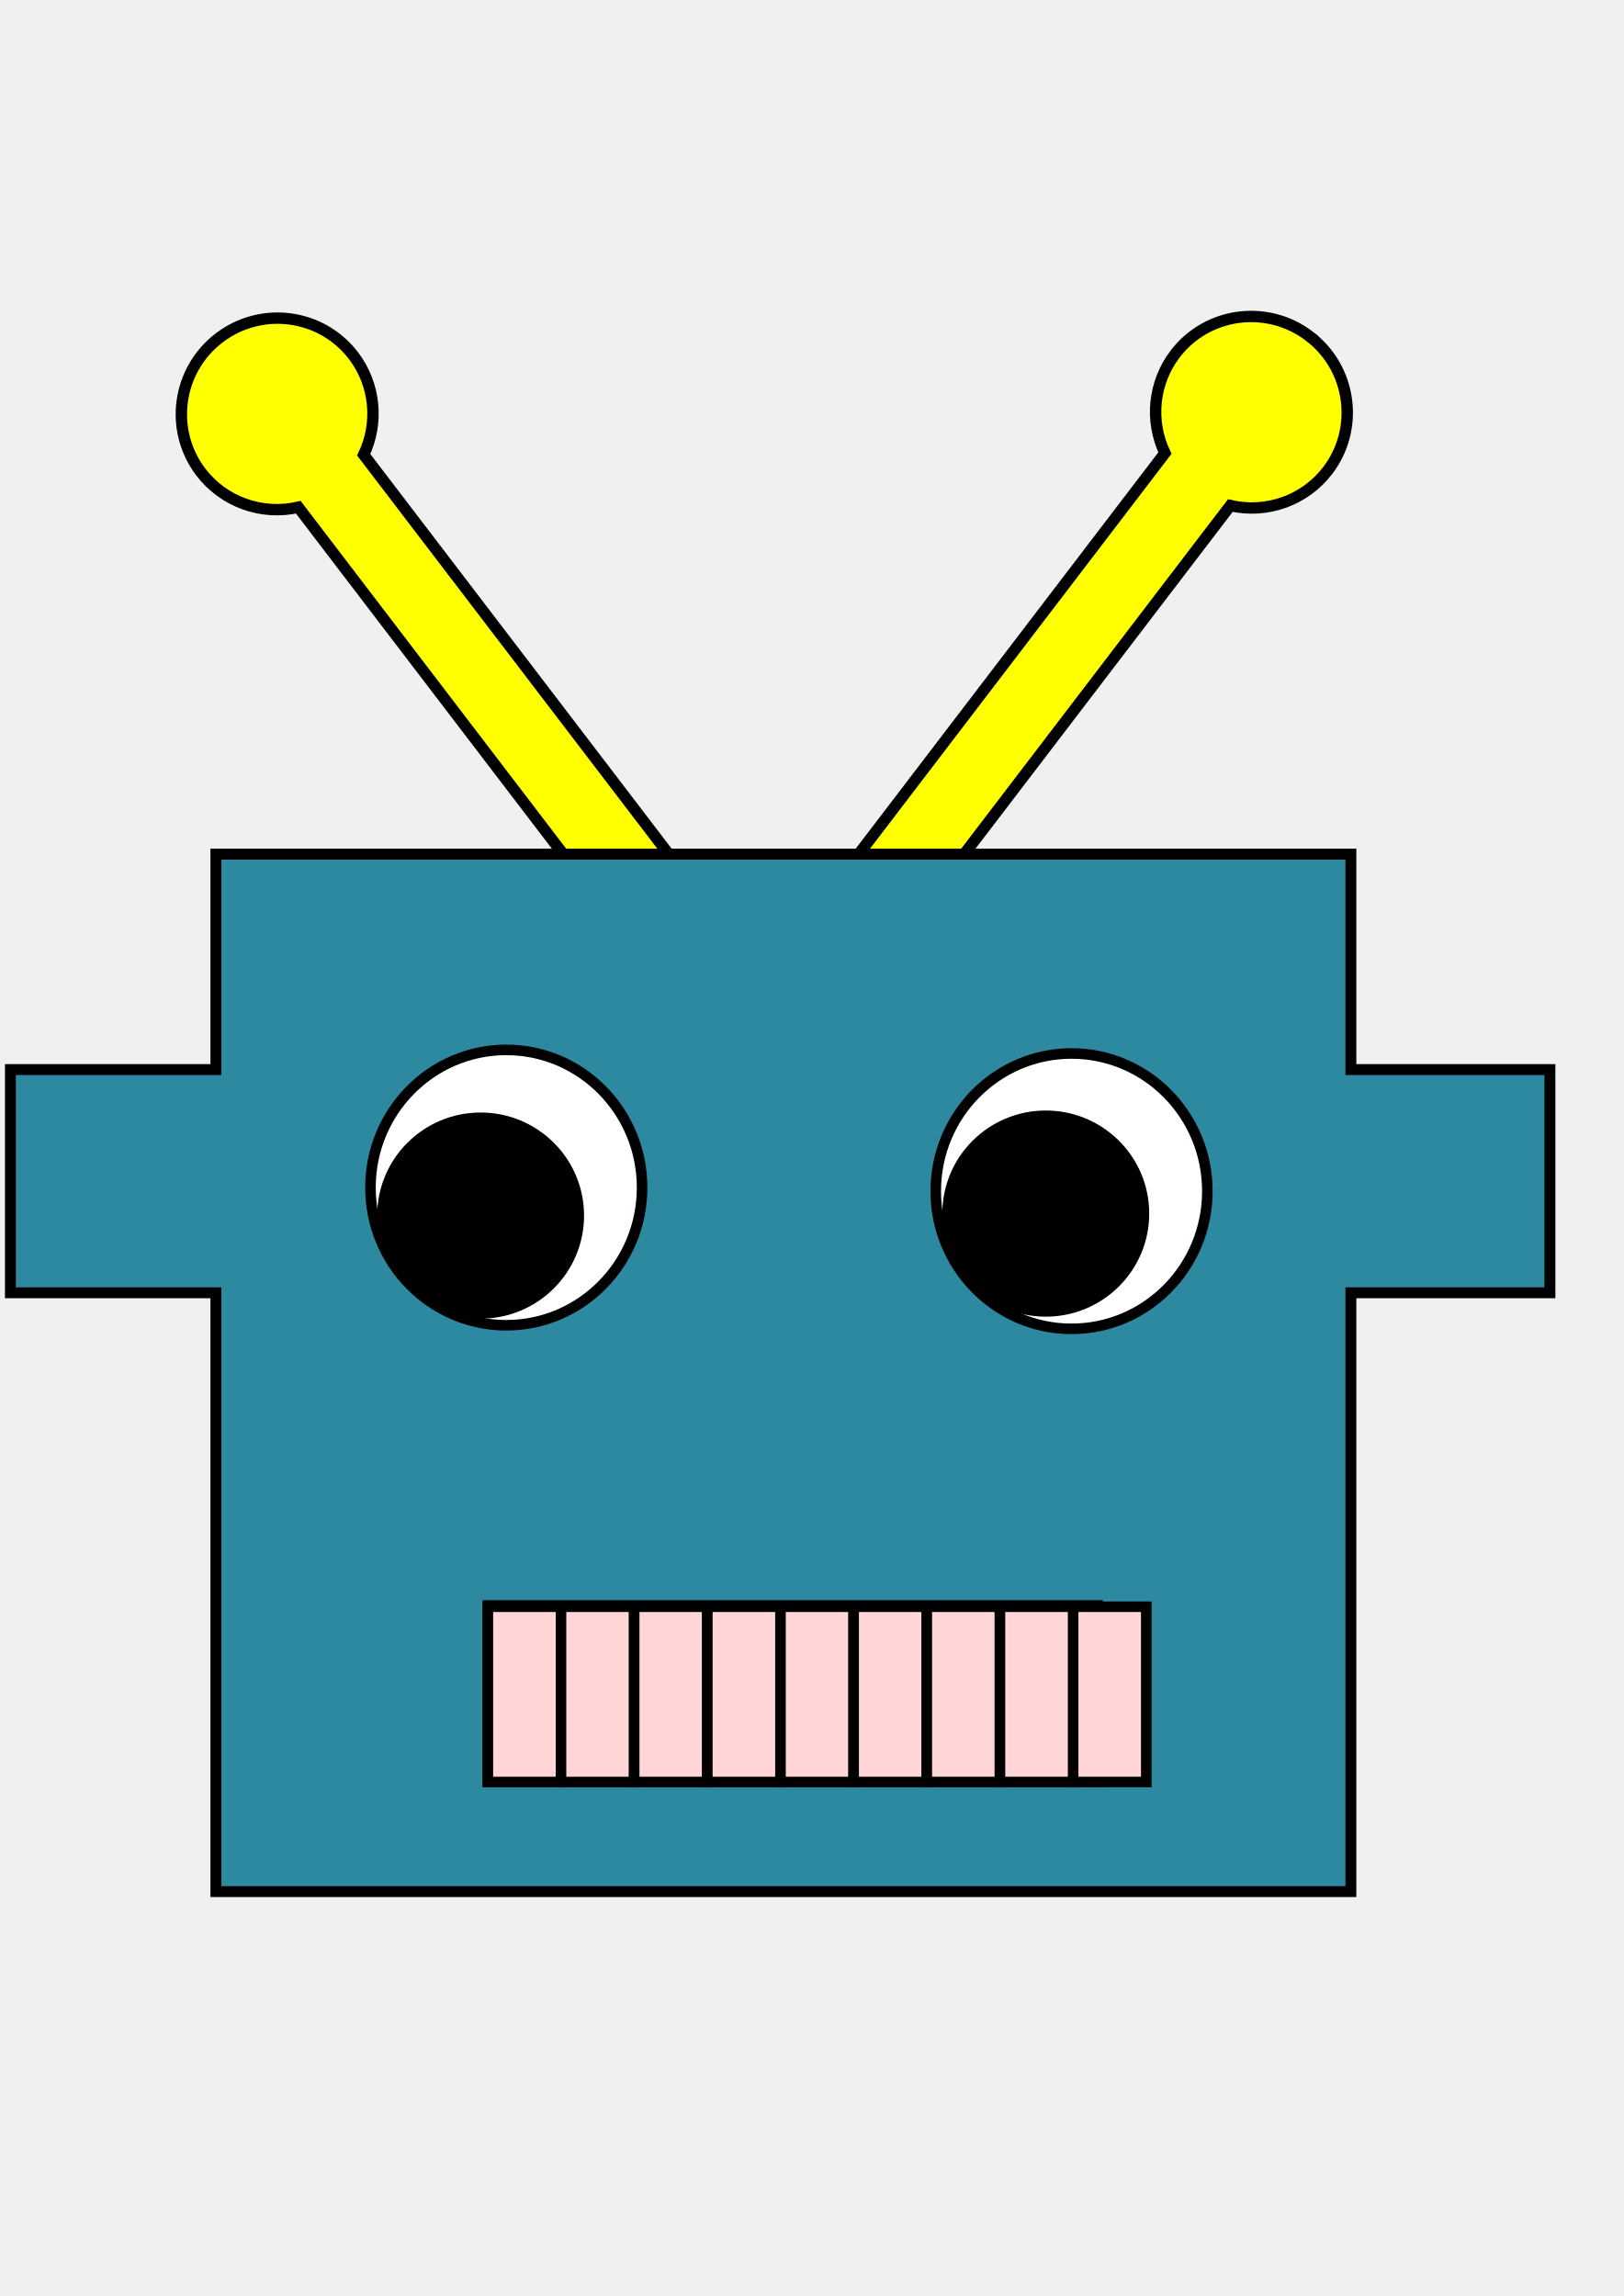
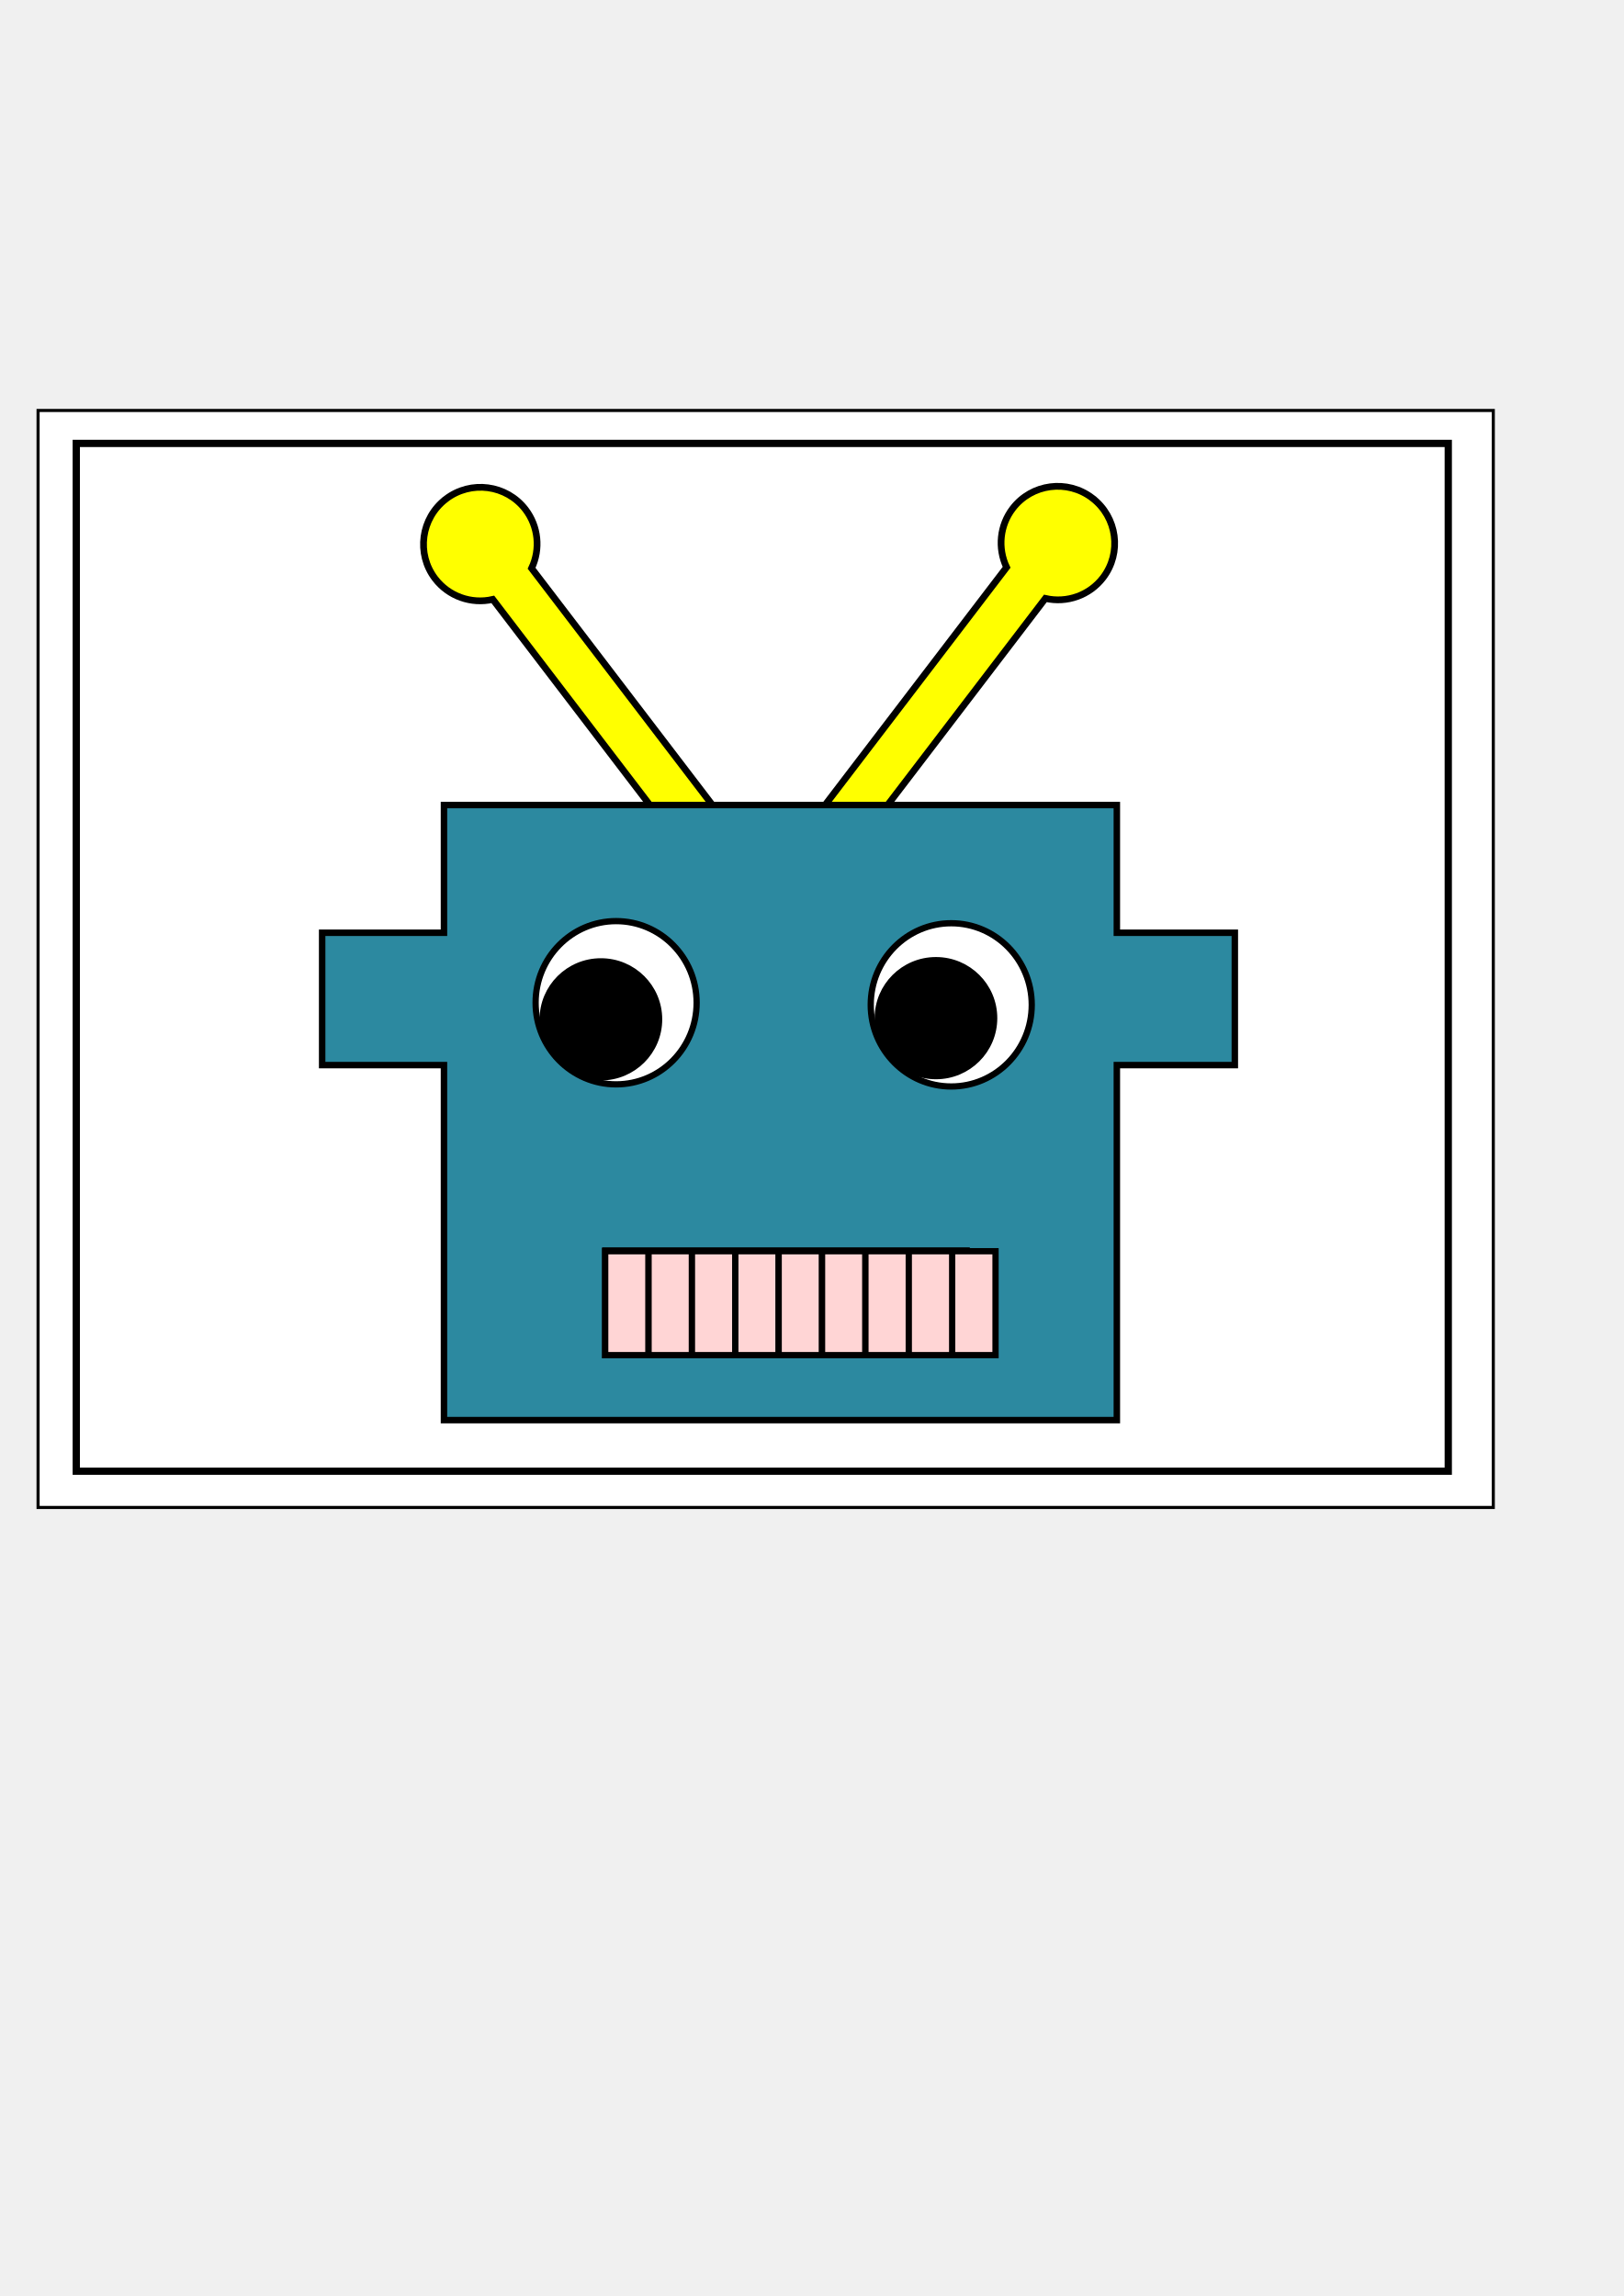
<svg xmlns="http://www.w3.org/2000/svg" width="210mm" height="297mm" viewBox="0 0 210 297" version="1.1" id="svg5">
  <defs id="defs2">
    <linearGradient id="linearGradient872">
      <stop style="stop-color:#000000;stop-opacity:1;" offset="0" id="stop870" />
    </linearGradient>
  </defs>
  <g id="layer1">
-     <path id="rect31" style="fill:#ffff00;fill-rule:evenodd;stroke:#000000;stroke-width:1.471;stroke-miterlimit:4;stroke-dasharray:none;stroke-opacity:1" d="M 28.344,43.711 A 12.372,12.414 48.027 0 0 25.989,61.083 12.372,12.414 48.027 0 0 38.58,65.615 L 84.96,126.363 93.575,119.779 47.038,58.825 A 12.372,12.414 48.027 0 0 45.714,46.006 12.372,12.414 48.027 0 0 28.344,43.711 Z" />
-     <path id="rect31-3" style="fill:#ffff00;fill-rule:evenodd;stroke:#000000;stroke-width:1.471;stroke-miterlimit:4;stroke-dasharray:none;stroke-opacity:1" d="m 169.358,43.496 a 12.414,12.372 41.973 0 1 2.355,17.372 12.414,12.372 41.973 0 1 -12.591,4.531 l -46.38,60.748 -8.615,-6.585 46.537,-60.953 a 12.414,12.372 41.973 0 1 1.324,-12.819 12.414,12.372 41.973 0 1 17.371,-2.295 z" />
-     <path id="rect1076" style="fill:#2c89a0;stroke:#000000;stroke-width:1.411;stroke-miterlimit:4;stroke-dasharray:none;stroke-opacity:1" d="m 27.922,110.487 v 27.867 H 1.346 v 28.874 H 27.922 v 77.463 H 174.716 v -77.463 h 25.739 v -28.874 h -25.739 v -27.867 z" />
-     <ellipse style="fill:#ffffff;stroke:#000000;stroke-width:1.365;stroke-miterlimit:4;stroke-dasharray:none;stroke-opacity:1" id="path1302" cx="65.479" cy="153.619" rx="17.565" ry="17.81" />
-     <ellipse style="fill:#ffffff;stroke:#000000;stroke-width:1.365;stroke-miterlimit:4;stroke-dasharray:none;stroke-opacity:1" id="path1302-6" cx="138.587" cy="154.083" rx="17.565" ry="17.81" />
-     <ellipse style="fill:#000000;stroke:#000000;stroke-width:1.619;stroke-miterlimit:4;stroke-dasharray:none;stroke-opacity:1" id="path1355" cx="62.16" cy="157.243" rx="12.569" ry="12.524" />
-     <ellipse style="fill:#000000;stroke:#000000;stroke-width:1.619;stroke-miterlimit:4;stroke-dasharray:none;stroke-opacity:1" id="path1355-5" cx="135.254" cy="156.984" rx="12.569" ry="12.524" />
-     <rect style="fill:#ffd5d5;stroke:#000000;stroke-width:1.365;stroke-miterlimit:4;stroke-dasharray:none;stroke-opacity:1" id="rect1430" width="78.858" height="22.836" x="63.097" y="207.675" />
-     <rect style="fill:#ffd5d5;stroke:#000000;stroke-width:1.365;stroke-miterlimit:4;stroke-dasharray:none;stroke-opacity:1" id="rect1757-93" width="9.462" height="22.672" x="138.79" y="207.839" />
-     <rect style="fill:#ffd5d5;stroke:#000000;stroke-width:1.365;stroke-miterlimit:4;stroke-dasharray:none;stroke-opacity:1" id="rect1757" width="9.462" height="22.672" x="63.097" y="207.839" />
-     <rect style="fill:#ffd5d5;stroke:#000000;stroke-width:1.365;stroke-miterlimit:4;stroke-dasharray:none;stroke-opacity:1" id="rect1757-5" width="9.462" height="22.672" x="72.558" y="207.839" />
-     <rect style="fill:#ffd5d5;stroke:#000000;stroke-width:1.365;stroke-miterlimit:4;stroke-dasharray:none;stroke-opacity:1" id="rect1757-6" width="9.462" height="22.672" x="82.02" y="207.839" />
-     <rect style="fill:#ffd5d5;stroke:#000000;stroke-width:1.365;stroke-miterlimit:4;stroke-dasharray:none;stroke-opacity:1" id="rect1757-2" width="9.462" height="22.672" x="91.482" y="207.839" />
-     <rect style="fill:#ffd5d5;stroke:#000000;stroke-width:1.365;stroke-miterlimit:4;stroke-dasharray:none;stroke-opacity:1" id="rect1757-9" width="9.462" height="22.672" x="100.944" y="207.839" />
-     <rect style="fill:#ffd5d5;stroke:#000000;stroke-width:1.365;stroke-miterlimit:4;stroke-dasharray:none;stroke-opacity:1" id="rect1757-1" width="9.462" height="22.672" x="110.405" y="207.839" />
-     <rect style="fill:#ffd5d5;stroke:#000000;stroke-width:1.365;stroke-miterlimit:4;stroke-dasharray:none;stroke-opacity:1" id="rect1757-27" width="9.462" height="22.672" x="119.867" y="207.839" />
-     <rect style="fill:#ffd5d5;stroke:#000000;stroke-width:1.365;stroke-miterlimit:4;stroke-dasharray:none;stroke-opacity:1" id="rect1757-0" width="9.462" height="22.672" x="129.329" y="207.839" />
+     <rect style="fill:#ffffff;stroke:#000000;stroke-width:0.4;stroke-miterlimit:4;stroke-dasharray:none;stroke-opacity:1" id="rect2111" width="188.209" height="141.903" x="4.924" y="53.096" />
+     <rect style="fill:#ffffff;stroke:#000000;stroke-width:0.94;stroke-miterlimit:4;stroke-dasharray:none;stroke-opacity:1" id="rect2672" width="177.446" height="132.95" x="9.864" y="57.357" />
+   </g>
+   <g id="layer2">
+     <path id="rect31" style="fill:#ffff00;fill-rule:evenodd;stroke:#000000;stroke-width:0.872;stroke-miterlimit:4;stroke-dasharray:none;stroke-opacity:1" d="m 57.67,64.551 a 7.334,7.36 48.027 0 0 -1.396,10.299 7.334,7.36 48.027 0 0 7.464,2.686 l 27.496,36.014 5.107,-3.904 -27.589,-36.136 a 7.334,7.36 48.027 0 0 -0.785,-7.6 7.334,7.36 48.027 0 0 -10.298,-1.361 z" />
+     <path id="rect31-3" style="fill:#ffff00;fill-rule:evenodd;stroke:#000000;stroke-width:0.872;stroke-miterlimit:4;stroke-dasharray:none;stroke-opacity:1" d="m 141.269,64.423 a 7.36,7.334 41.973 0 1 1.396,10.299 7.36,7.334 41.973 0 1 -7.464,2.686 l -27.496,36.014 -5.107,-3.904 27.589,-36.136 a 7.36,7.334 41.973 0 1 0.785,-7.6 7.36,7.334 41.973 0 1 10.298,-1.361 z" />
+     <path id="rect1076" style="fill:#2c89a0;stroke:#000000;stroke-width:0.836;stroke-miterlimit:4;stroke-dasharray:none;stroke-opacity:1" d="m 57.42,104.138 v 16.52 H 41.665 v 17.118 h 15.755 v 45.923 h 87.026 v -45.923 h 15.259 v -17.118 h -15.259 v -16.52 z" />
+     <ellipse style="fill:#ffffff;stroke:#000000;stroke-width:0.809;stroke-miterlimit:4;stroke-dasharray:none;stroke-opacity:1" id="path1302" cx="79.685" cy="129.709" rx="10.413" ry="10.558" />
+     <ellipse style="fill:#ffffff;stroke:#000000;stroke-width:0.809;stroke-miterlimit:4;stroke-dasharray:none;stroke-opacity:1" id="path1302-6" cx="123.027" cy="129.984" rx="10.413" ry="10.558" />
+     <ellipse style="fill:#000000;stroke:#000000;stroke-width:0.96;stroke-miterlimit:4;stroke-dasharray:none;stroke-opacity:1" id="path1355" cx="77.717" cy="131.857" rx="7.452" ry="7.425" />
+     <ellipse style="fill:#000000;stroke:#000000;stroke-width:0.96;stroke-miterlimit:4;stroke-dasharray:none;stroke-opacity:1" id="path1355-5" cx="121.051" cy="131.703" rx="7.452" ry="7.425" />
+     <rect style="fill:#ffd5d5;stroke:#000000;stroke-width:0.809;stroke-miterlimit:4;stroke-dasharray:none;stroke-opacity:1" id="rect1430" width="46.75" height="13.538" x="78.273" y="161.756" />
+     <rect style="fill:#ffd5d5;stroke:#000000;stroke-width:0.809;stroke-miterlimit:4;stroke-dasharray:none;stroke-opacity:1" id="rect1757-93" width="5.609" height="13.441" x="123.147" y="161.852" />
+     <rect style="fill:#ffd5d5;stroke:#000000;stroke-width:0.809;stroke-miterlimit:4;stroke-dasharray:none;stroke-opacity:1" id="rect1757" width="5.609" height="13.441" x="78.273" y="161.852" />
+     <rect style="fill:#ffd5d5;stroke:#000000;stroke-width:0.809;stroke-miterlimit:4;stroke-dasharray:none;stroke-opacity:1" id="rect1757-5" width="5.609" height="13.441" x="83.882" y="161.852" />
+     <rect style="fill:#ffd5d5;stroke:#000000;stroke-width:0.809;stroke-miterlimit:4;stroke-dasharray:none;stroke-opacity:1" id="rect1757-6" width="5.609" height="13.441" x="89.492" y="161.852" />
+     <rect style="fill:#ffd5d5;stroke:#000000;stroke-width:0.809;stroke-miterlimit:4;stroke-dasharray:none;stroke-opacity:1" id="rect1757-2" width="5.609" height="13.441" x="95.101" y="161.852" />
+     <rect style="fill:#ffd5d5;stroke:#000000;stroke-width:0.809;stroke-miterlimit:4;stroke-dasharray:none;stroke-opacity:1" id="rect1757-9" width="5.609" height="13.441" x="100.71" y="161.852" />
+     <rect style="fill:#ffd5d5;stroke:#000000;stroke-width:0.809;stroke-miterlimit:4;stroke-dasharray:none;stroke-opacity:1" id="rect1757-1" width="5.609" height="13.441" x="106.32" y="161.852" />
+     <rect style="fill:#ffd5d5;stroke:#000000;stroke-width:0.809;stroke-miterlimit:4;stroke-dasharray:none;stroke-opacity:1" id="rect1757-27" width="5.609" height="13.441" x="111.929" y="161.852" />
+     <rect style="fill:#ffd5d5;stroke:#000000;stroke-width:0.809;stroke-miterlimit:4;stroke-dasharray:none;stroke-opacity:1" id="rect1757-0" width="5.609" height="13.441" x="117.538" y="161.852" />
  </g>
</svg>
